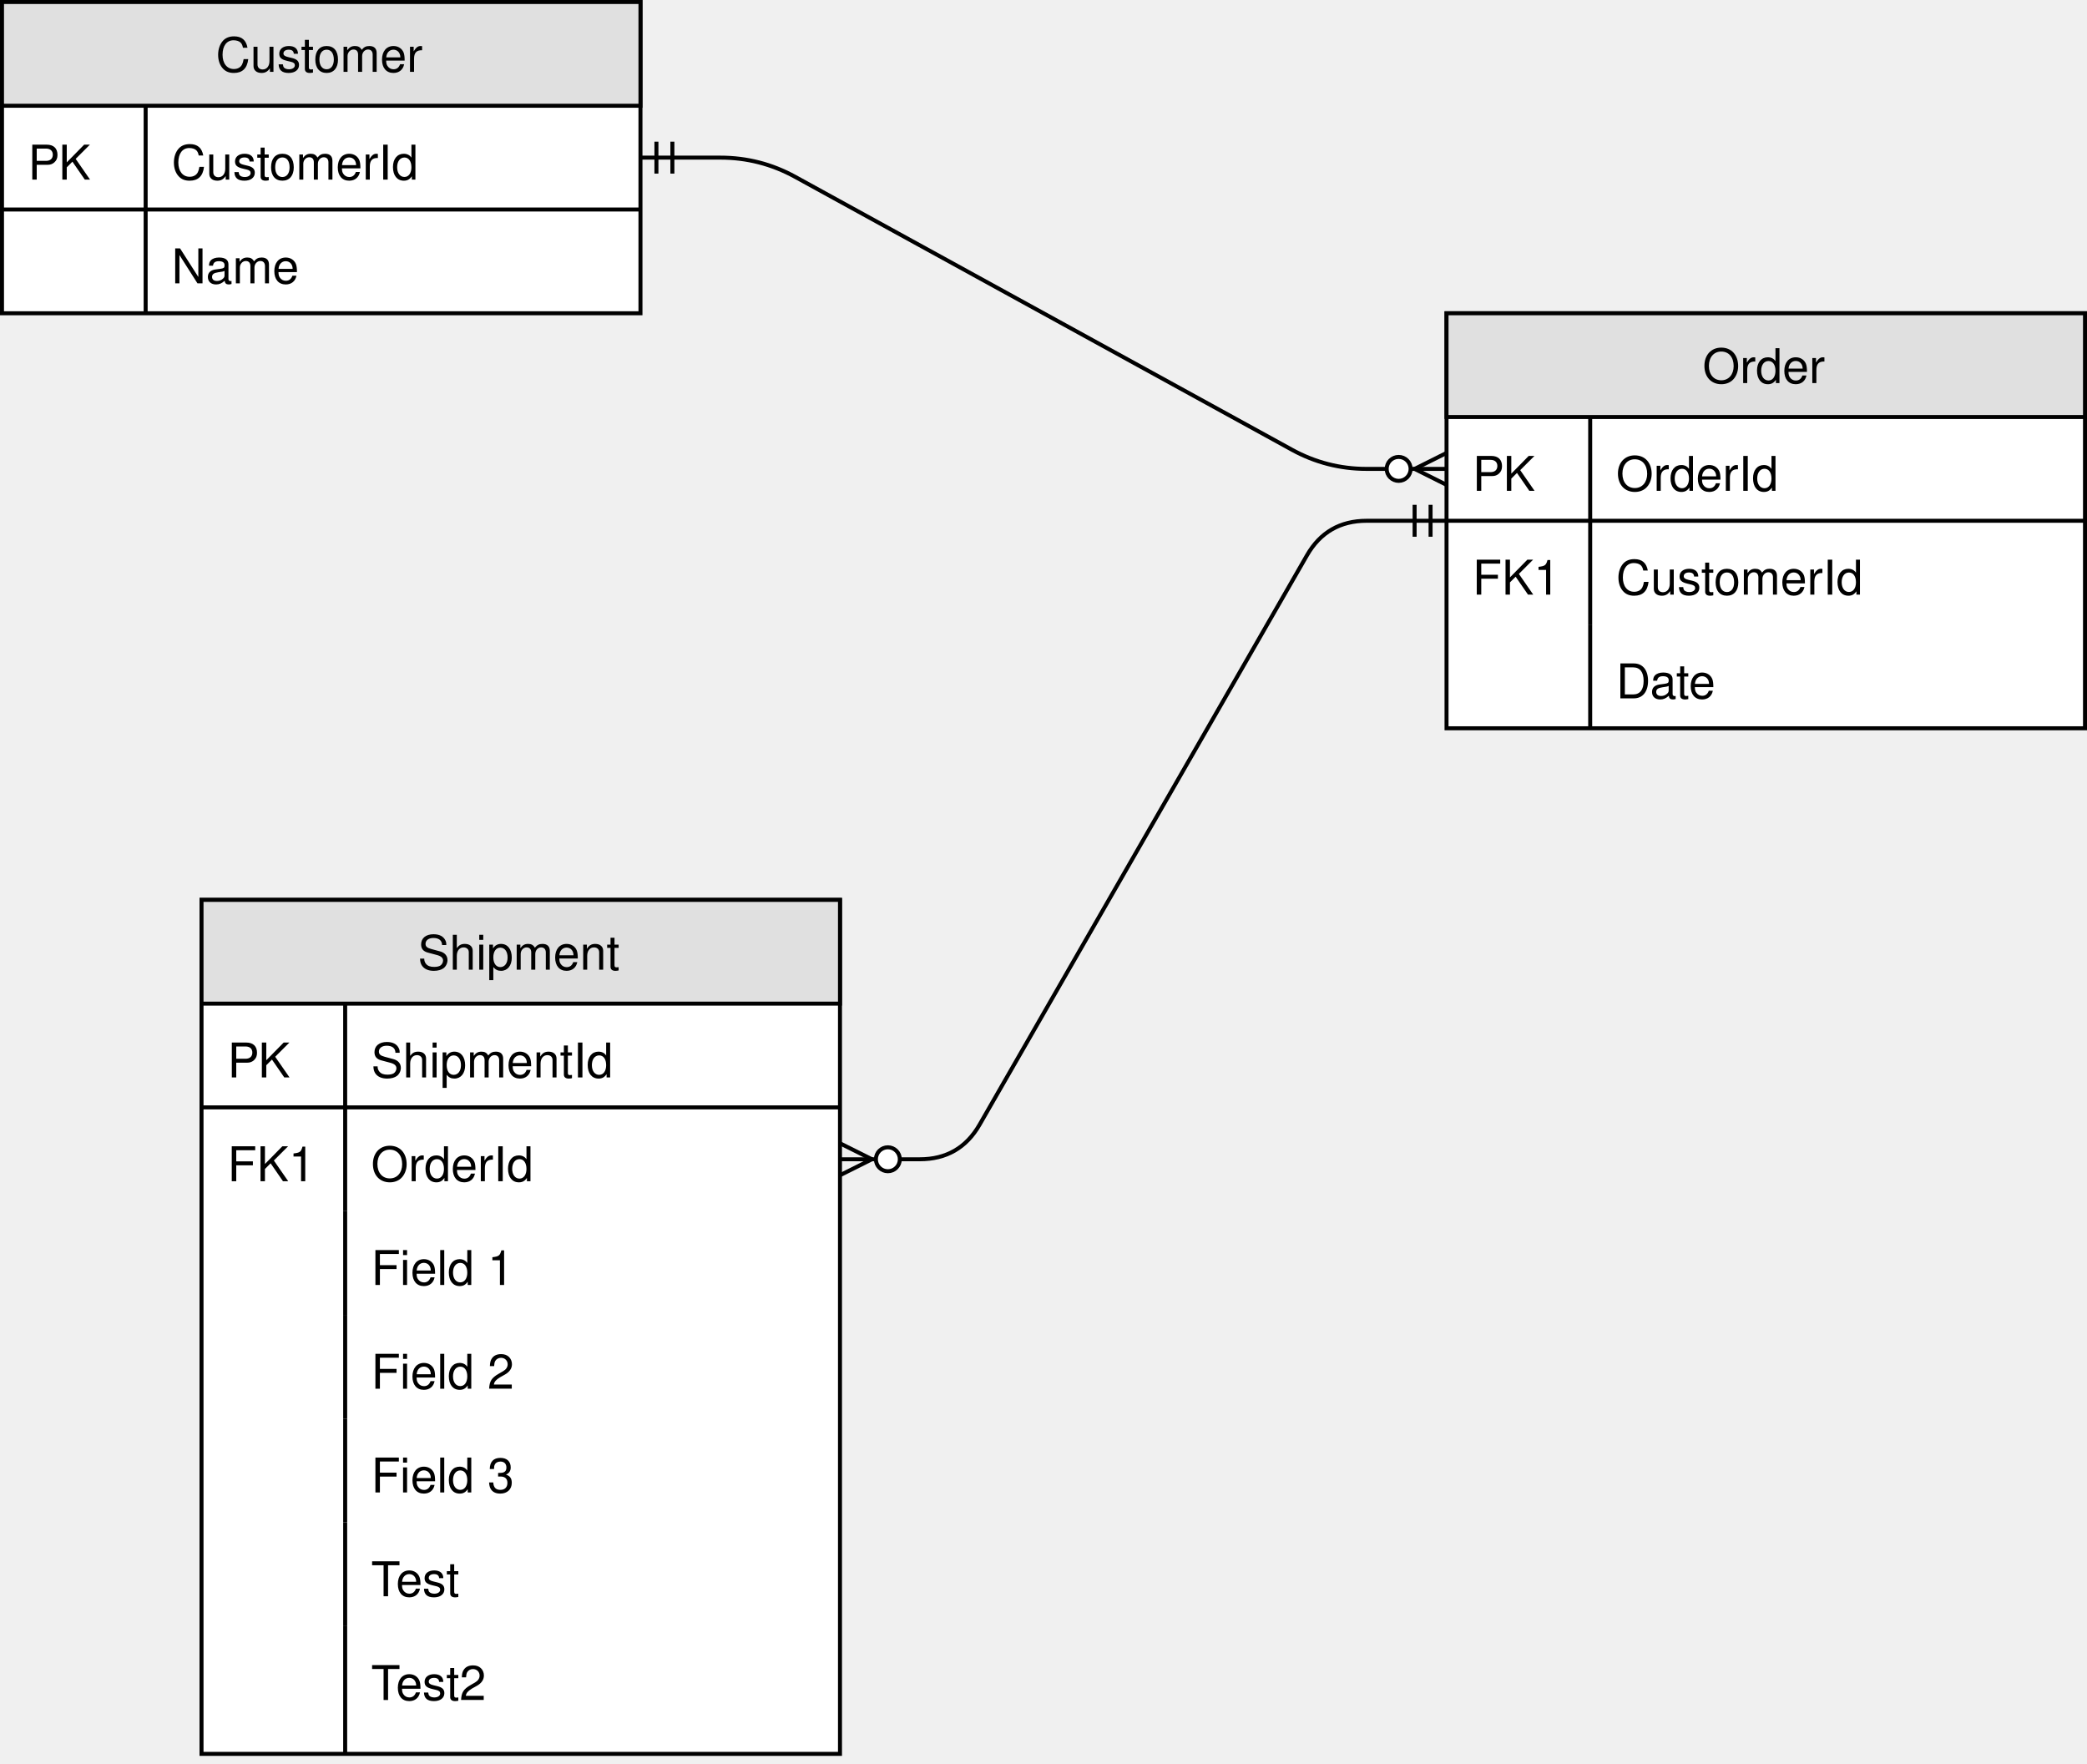
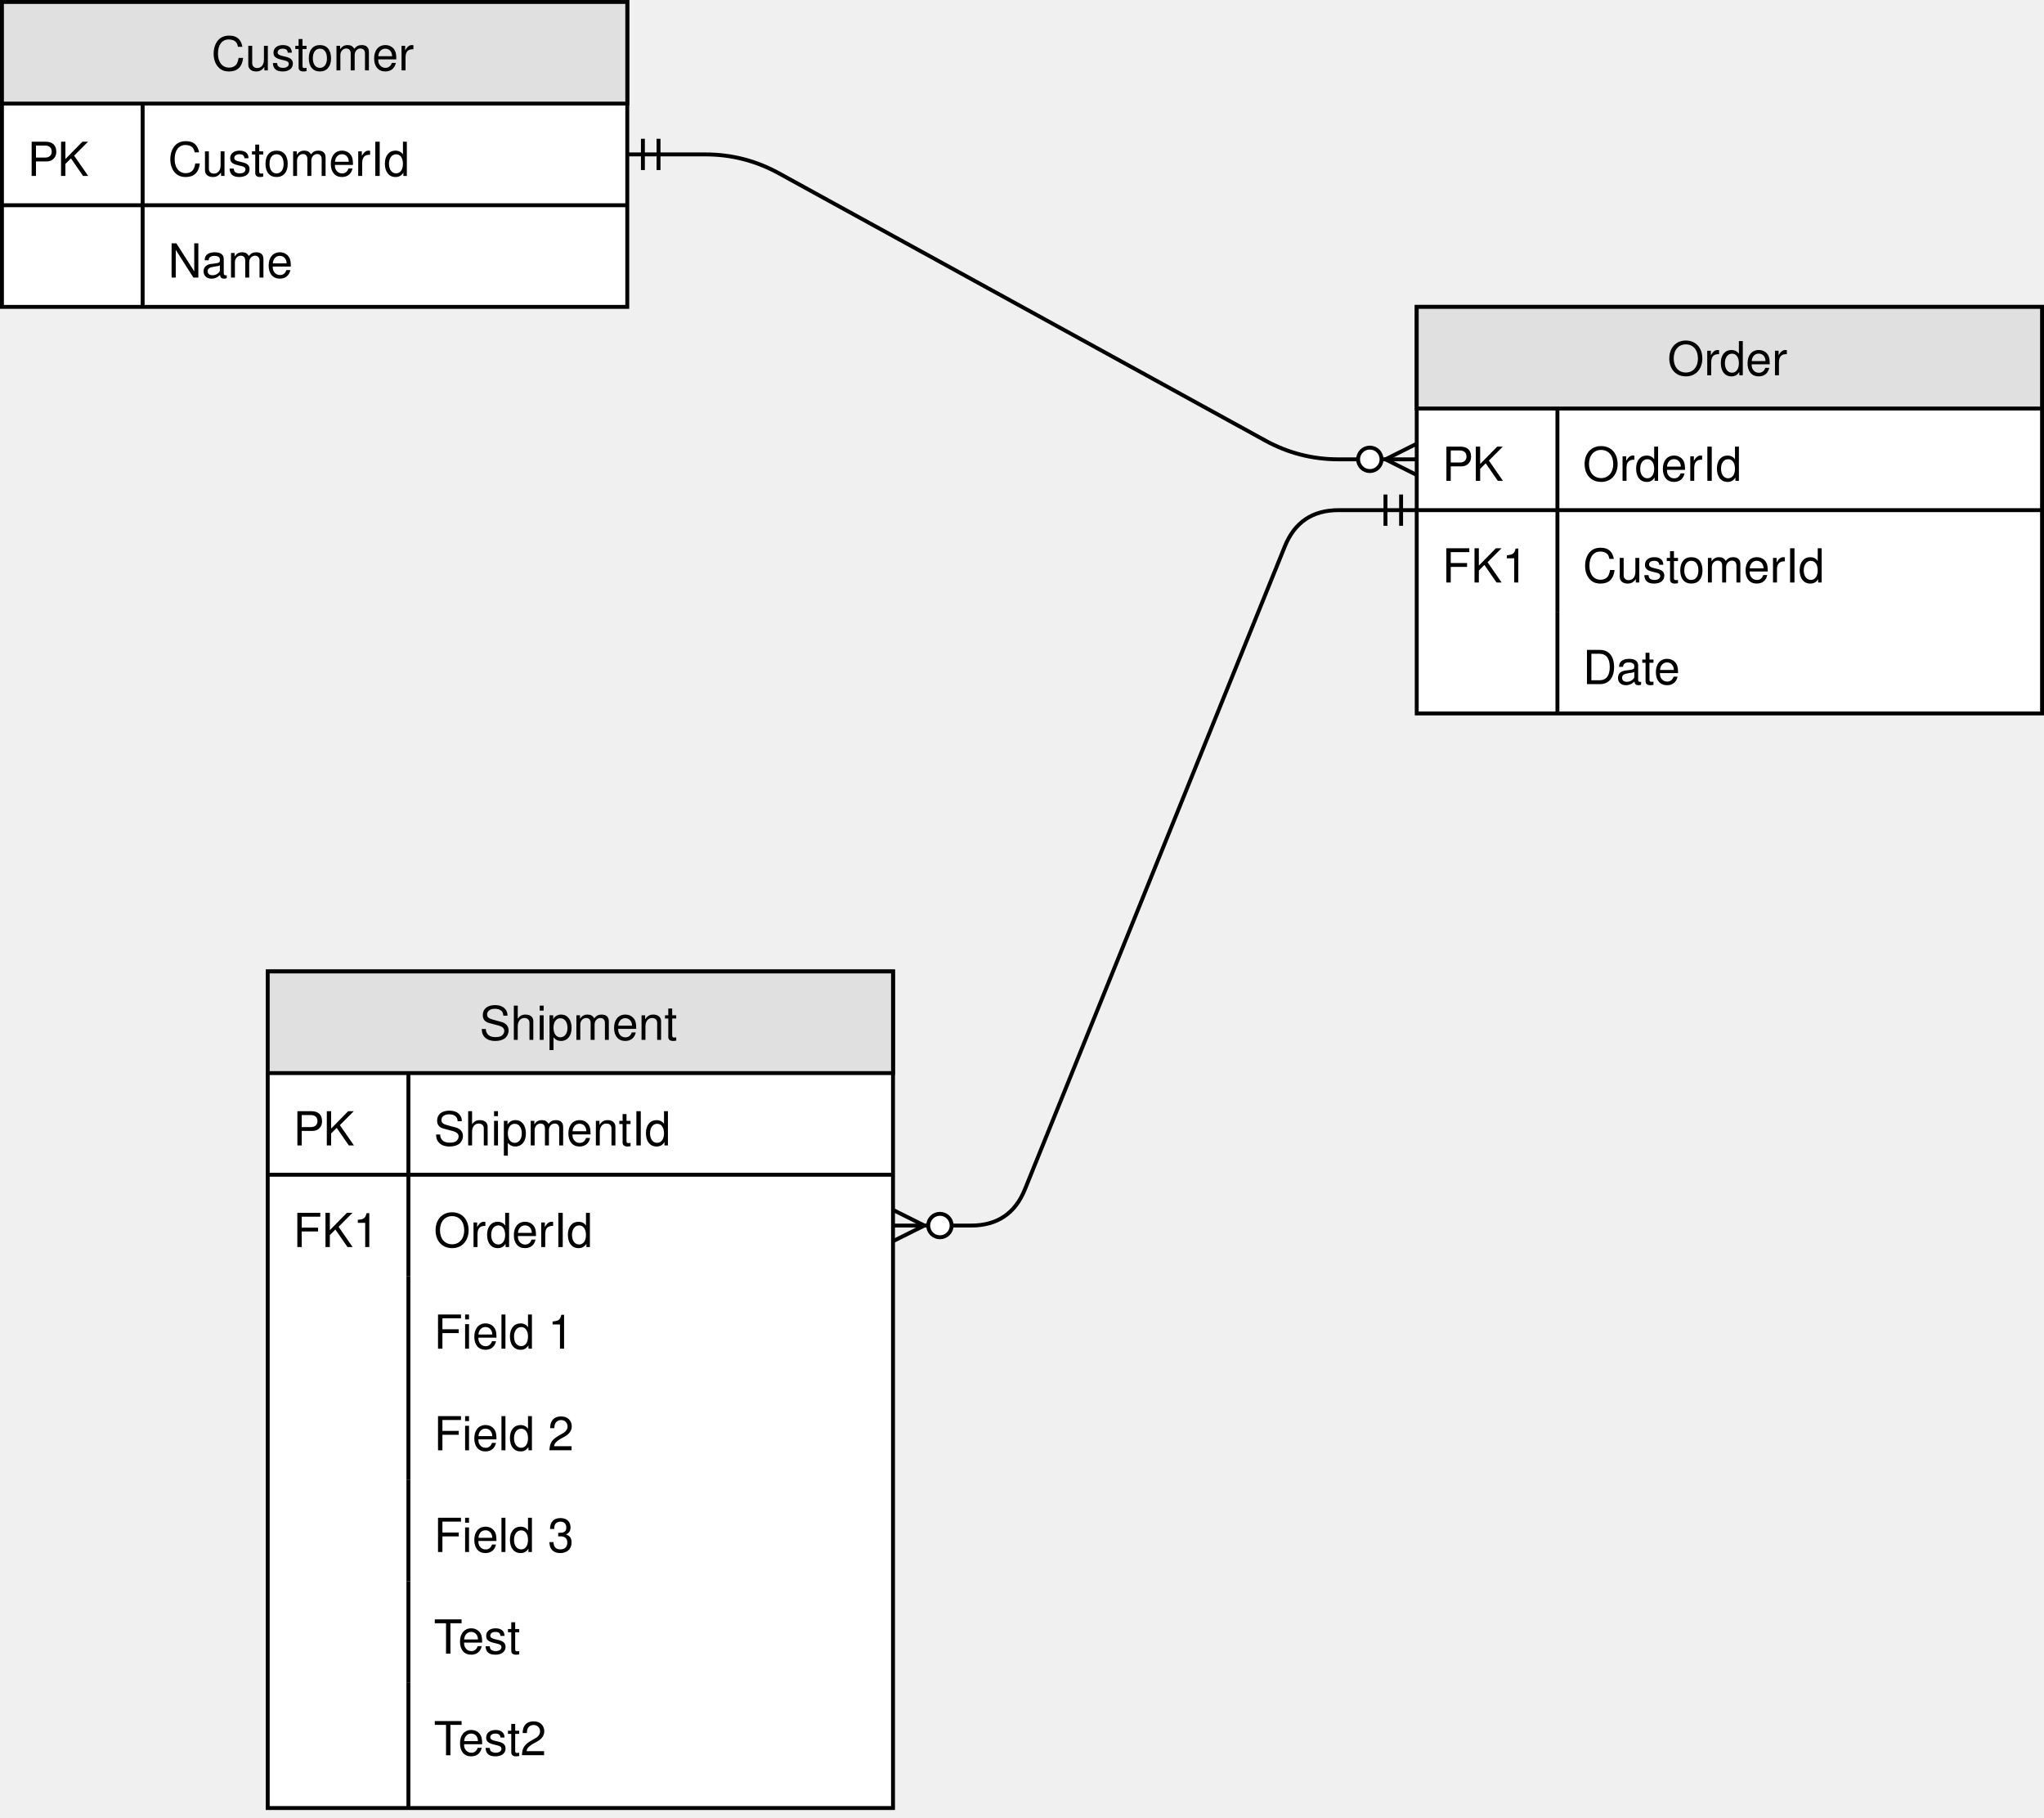
- <svg xmlns="http://www.w3.org/2000/svg" width="523px" height="442px" version="1.1" content="%3Cmxfile%20userAgent%3D%22Mozilla%2F5.0%20(Macintosh%3B%20Intel%20Mac%20OS%20X%2010_12_3)%20AppleWebKit%2F537.36%20(KHTML%2C%20like%20Gecko)%20Chrome%2F56.0.292.87%20Safari%2F537.36%22%20version%3D%22%40DRAWIO-VERSION%40%22%20editor%3D%22www.draw.io%22%20type%3D%22github%22%3E%3Cdiagram%20name%3D%22Page-1%22%3E7Vxdc9soFP01ftwdIcmy%2FVi7SXen6TaTZKbPWMI2Uyw8CNdxfv2CBPoicqT4S54hzXTEBYHgnnt0OSYeeLP16zcGN6sfNEJk4DrR68D7OnDdkeuL%2F6Vhrw3jzLBkOMpMoDA84zekjI6ybnGEkkpDTinheFM1hjSOUcgrNsgY3VWbLSipjrqBS2QYnkNITOsvHPFVZh27QWH%2FB%2BHlSo8MgklWM4fh7yWj21iNN3C9RfqTVa%2Bh7ktNNFnBiO5KJu9u4M0YpTy7Wr%2FOEJFLq5ctu%2B%2B%2BoTZ%2FboZi3uYGbxICd%2BREoR8s5oto8Zfq4Q8kW7UWs23C6Rox9cB8rxcp2eE1gbEoTRc05s%2BqxhHlcIVJ9AD3dCufIuFiVXRpuqIMv4n2kIgqIAyimnGFAbHCojdMyIwSytJxPOTIf5U7n2WPaiyGEnHvo54yyE0PMOH6eSghcJPgefqEsskasiWOp5SLualGej731eGV%2F0Sv0q0o0q2159ICZ%2FR3DhXZv%2BkIvbKIcfRaMinHfENikTnbiyaqdqJiRsVQoIq7ApAgUDBalcA4Uu2gioFl3nE%2B1pOIGRgvxWLkgwGNyH2t%2FNFwOib0cJBwxGLI0VQuV1JGn7gozbMwpZhsiU%2B3EZ%2F%2FRiZCV3AjL4UbOIakmLY35XSjfEfQQsOEqWnJ67mGhvQmJHgZi%2Bus7VT6EAu2%2BKLMaWcV2MY0jYtkA0McLx%2ByIXynMD2poXxhoqK%2FBUnBtMJRhOIUbBxyOM8jakNxzNMlHk7Fr3DEzPl7OBiKac5EGRRl8SubMz6jscAlxCkAkQiGHZIBMY0Y3bwI%2BKN82l2AXQ5130R5I6F8DPt9FVBdgVfGeQVxXeDlGfB6%2FH40rOZllnkHJa3QVYPSqZD0EVjkHBsprTE6687O39TqOSpvuwoISl73ggs53Tec%2Fh9co%2FOwiWPZ5PBr8ngCGbpXJJChgSVLH61d7Te4ut%2F0ERgu%2F8kimy9fPF%2F2g1oK67fMJIDjfyZl9urj9TRlHr2PT5sv9zJfDlrDvg%2F58tjmy8e88EYNzu73C29iOP3ce3CbNXfNmjvTyFWzZq37liB1%2Fx1YImnt7kmDu%2FtNJMBUm7%2BKNMhyyI1yyKilRH0eMJnSsCWQ9ipL03ar5wxiCraG01G0RDoDFwuA%2Bf4JEcgxje%2BKmimKoy%2Fyk0PR6O7pDTH6Qn%2FAeK%2F320XdGsbRz4wVPrmlTeiWhahhRur5uQ7sA2mjnNjBsCzHofPuxlcZWbogf1DlMQ%2Fshh8lEks7Yae6E%2FYmTrWLbMbqLrf0cWStI7%2FWkVvvKFsWo6NTbJOBKQM%2Fr%2FBmjdRQVsq5nJQD%2FHENB17LNws4iZTjgX5KOcCUlzVGrZzTSzkHNGna%2FdRzgClmW0GnSxo1bHB3z9OoC2vEdi%2FW%2BVPQzjxyXUHHFIatoNOJSG5TGgamNnyPERE04hzvfUslV6KSq%2Bo6rqkNWx5p7%2BzbVIaHpq6jeeR471seuRKP5ActrnM0yxR4LJG09nYekTdGJKZioonEs0Rys0TifVKfOw2mTJHEEkl7IrkJiSRAgQ8n4SSIIjcAi%2FCdg70vcvaWQm6VQoYX1FkNNFkGac8gjaF4WwRiSqySQOxu5nYZZNxSYfXcM8DJFFgtg7RmkLOLq6dwuamEmcflDJ%2Ff1mEXtXIHD7uAvp12qR9SyXmg62kXr%2F431%2FpbBI4%2B7SKKxXcIZM2L72nw7v4H%3C%2Fdiagram%3E%3C%2Fmxfile%3E" resource="https://test.draw.io/?dev=1&amp;lang=de#Halderg%2Fsandbox%2Fmaster%2Fimages%2Fschema.svg" style="background-color: rgb(255, 255, 255);">
+ <svg xmlns="http://www.w3.org/2000/svg" width="523px" height="465px" version="1.1" content="%3Cmxfile%20userAgent%3D%22Mozilla%2F5.0%20(Macintosh%3B%20Intel%20Mac%20OS%20X%2010_12_3)%20AppleWebKit%2F537.36%20(KHTML%2C%20like%20Gecko)%20Chrome%2F56.0.292.87%20Safari%2F537.36%22%20version%3D%22%40DRAWIO-VERSION%40%22%20editor%3D%22www.draw.io%22%20type%3D%22github%22%3E%3Cdiagram%20name%3D%22Page-1%22%3E7Vxdc9soFP01ftwdIcly%2FFi7SXen6TYTZ6bPWMIyUyw8CNdxfv2CBPowkSPHX9IMaaYjLggE99yjyzHxwJuuXr8xuF7%2BoBEiA9eJXgfe14Hrjlxf%2FC8NO224yw0xw1FuAqVhht%2BQMjrKusERSmsNOaWE43XdGNIkQSGv2SBjdFtvtqCkPuoaxsgwzEJITOsvHPFlbr1zg9L%2BD8LxUo8MgnFeM4fh75jRTaLGG7jeIvvJq1dQ96Ummi5hRLcVk3c%2F8KaMUp5frV6niMil1cuW3%2FfQUFs8N0MJb3ODNw6BO3Ki0A8W80W0%2BEv18AeSjVqL6SbldIWYemC%2B04uUbvGKwESUJgua8JmqcUQ5XGISPcId3cinSLlYFV2aLCnDb6I9JKIKCIOoZlxhQKyw6A0TMqWEsmwcDznyX%2B3OmexRjcVQKu590lMGhekRplw%2FDyUErlM8z55QNllBFuNkQrmYm2qk5%2FNQH175T%2FQq3Yoi3Vp7LitwRn8XUJH9m47QK4sYR68Vk3LMNyQWmbOdaKJqxypmVAwFqrgtAQkCBaNlBYwj1Q6qGIiLjouxnkXMwCQWi1EMBjQid3vlj4bTMaGHg4QjlkCOJnK50ir6xEVlnqUpw2RLfLqN%2BPw3MhG6hGt5KdzAMSTltL0Jp2vlO4IWGiZMTUtezzU0pDchwXEirvO2E%2BlDLNjiizJnndVgm9AsLtI1DHESP%2BZD%2BE5pelZD%2BcJERX8LkoFpiaMIJRnYOORwXkTUmuKEZ0s8nIhf4Yip8%2FdwMBTTnIoyKMviVzZnfEoTgUuIMwAiEQxbJANiEjG6fhHwR8W0jwF2NdR9E%2BWNhPIx7Hd1QB0LvCrOa4g7Bl6eAa%2Bn7yfDal5lmXdQ0gpde1A6F5I%2BAoucYyOlNUbnvrOLN7V6jtrbrgaCite94EpO9w2n%2FwdX6DJs4lg2OfyaPJ1Ahu4NCWRoYMnSR2tX%2Bw2u7jZ9BIbLf7LI5stXz5f9YC%2BF9VtmEsDxP5Mye%2FvjdTRlHr2PT5svdzJfDlrDvgv58p3Nl0954Y0anN3tF97YcPql9%2BA2az42az6aRm6aNWvdtwKph%2B%2FAEklrd48b3N1tIgGm2vxVpEGWQ3rKIaOWEvVlwGRKw5ZA2qssTdutjjOIKdgaTkdRjHQGLhYA890zIpBjmtyXNROURF%2FkJ4ei0f3zG2L0hf6AyU7vt8u6FUyinzkrfHJLm9INC1HDjNTzcx3YB9JGObGDYVmNQ%2Bfdja8ysmxB%2FqDaYx7YDT9JJFZ2wk59J%2ByNnXoX%2BYzVXW7l48i9jvy9jtz9jvJlMTo6xzYZmDLwbInXK6SGslLO9aQcEAR1QIG2m1xwFinHA92UcoApL2uMWjmnk3IOaNK0u6nnAFPMtoLOMWnUsMHdHU%2BjrqwR273Y0Z%2BCHs0jtxV0TGHYCjpHEUk%2FpWFgasMPGBFBI87p3rdUciMquamu45rasOWR9s7upzI8NHUdzSOne9%2FyyI14pDhocZujWabAY4mktbeLiOwZkZiKiSYSzxJJb4nE%2B6Q%2Bdx5MmSKJJZL2RNILiSRAgQ%2FH4TiIIjcAi%2FCdg70vcvaWQvpKIcMr6qwGmiyDtGeQxlDsF4GYEqskELub6S%2BD3LVUWD33AnAyBVbLIK0Z5OLi6jlcbiph5nE5w%2Bf9OuyiVu7gYRfQtdMu%2B4dUCh449rSLt%2F831%2FpbBE4%2B7SKK5XcI5M3L72nw7v8H%3C%2Fdiagram%3E%3C%2Fmxfile%3E" resource="https://test.draw.io/?dev=1&amp;lang=de#Halderg%2Fsandbox%2Fmaster%2Fimages%2Fschema.svg" style="background-color: rgb(255, 255, 255);">
  <defs>
    <clipPath id="mx-clip-41-32-114-24-0">
      <rect x="41" y="32" width="114" height="24" />
    </clipPath>
    <clipPath id="mx-clip-5-32-26-24-0">
      <rect x="5" y="32" width="26" height="24" />
    </clipPath>
    <clipPath id="mx-clip-41-58-114-24-0">
      <rect x="41" y="58" width="114" height="24" />
    </clipPath>
    <clipPath id="mx-clip-403-110-114-24-0">
      <rect x="403" y="110" width="114" height="24" />
    </clipPath>
    <clipPath id="mx-clip-367-110-26-24-0">
      <rect x="367" y="110" width="26" height="24" />
    </clipPath>
    <clipPath id="mx-clip-403-136-114-24-0">
      <rect x="403" y="136" width="114" height="24" />
    </clipPath>
    <clipPath id="mx-clip-367-136-26-24-0">
      <rect x="367" y="136" width="26" height="24" />
    </clipPath>
    <clipPath id="mx-clip-403-162-114-24-0">
      <rect x="403" y="162" width="114" height="24" />
    </clipPath>
-     <clipPath id="mx-clip-91-257-114-24-0">
-       <rect x="91" y="257" width="114" height="24" />
+     <clipPath id="mx-clip-109-280-114-24-0">
+       <rect x="109" y="280" width="114" height="24" />
    </clipPath>
-     <clipPath id="mx-clip-55-257-26-24-0">
-       <rect x="55" y="257" width="26" height="24" />
+     <clipPath id="mx-clip-73-280-26-24-0">
+       <rect x="73" y="280" width="26" height="24" />
    </clipPath>
-     <clipPath id="mx-clip-91-283-114-24-0">
-       <rect x="91" y="283" width="114" height="24" />
+     <clipPath id="mx-clip-109-306-114-24-0">
+       <rect x="109" y="306" width="114" height="24" />
    </clipPath>
-     <clipPath id="mx-clip-55-283-26-24-0">
-       <rect x="55" y="283" width="26" height="24" />
+     <clipPath id="mx-clip-73-306-26-24-0">
+       <rect x="73" y="306" width="26" height="24" />
    </clipPath>
-     <clipPath id="mx-clip-91-309-114-24-0">
-       <rect x="91" y="309" width="114" height="24" />
+     <clipPath id="mx-clip-109-332-114-24-0">
+       <rect x="109" y="332" width="114" height="24" />
    </clipPath>
-     <clipPath id="mx-clip-91-335-114-24-0">
-       <rect x="91" y="335" width="114" height="24" />
+     <clipPath id="mx-clip-109-358-114-24-0">
+       <rect x="109" y="358" width="114" height="24" />
    </clipPath>
-     <clipPath id="mx-clip-91-361-114-24-0">
-       <rect x="91" y="361" width="114" height="24" />
+     <clipPath id="mx-clip-109-384-114-24-0">
+       <rect x="109" y="384" width="114" height="24" />
    </clipPath>
-     <clipPath id="mx-clip-91-387-114-24-0">
-       <rect x="91" y="387" width="114" height="24" />
+     <clipPath id="mx-clip-109-410-114-24-0">
+       <rect x="109" y="410" width="114" height="24" />
    </clipPath>
-     <clipPath id="mx-clip-91-413-114-30-0">
-       <rect x="91" y="413" width="114" height="30" />
+     <clipPath id="mx-clip-109-436-114-30-0">
+       <rect x="109" y="436" width="114" height="30" />
    </clipPath>
  </defs>
  <g transform="translate(0.5,0.5)">
    <rect x="0" y="0" width="160" height="78" fill="#ffffff" stroke="#000000" pointer-events="none" />
    <path d="M 0 26 L 0 0 L 160 0 L 160 26 Z" fill="#e0e0e0" stroke="#000000" stroke-miterlimit="10" pointer-events="none" />
    <g fill="#000000" font-family="Helvetica" text-anchor="middle" font-size="12px">
      <text x="79.5" y="17.5">Customer</text>
    </g>
    <path d="M 160 52 L 0 52" fill="none" stroke="#000000" stroke-miterlimit="10" pointer-events="none" />
    <g fill="#000000" font-family="Helvetica" text-decoration="underline" clip-path="url(#mx-clip-41-32-114-24-0)" font-size="12px">
      <text x="42.5" y="44.5">CustomerId</text>
    </g>
    <path d="M 36 26 L 36 52" fill="none" stroke="#000000" stroke-miterlimit="10" pointer-events="none" />
    <g fill="#000000" font-family="Helvetica" clip-path="url(#mx-clip-5-32-26-24-0)" font-size="12px">
      <text x="6.5" y="44.5">PK</text>
    </g>
    <g fill="#000000" font-family="Helvetica" clip-path="url(#mx-clip-41-58-114-24-0)" font-size="12px">
      <text x="42.5" y="70.5">Name</text>
    </g>
    <path d="M 36 52 L 36 78" fill="none" stroke="#000000" stroke-miterlimit="10" pointer-events="none" />
    <rect x="362" y="78" width="160" height="104" fill="#ffffff" stroke="#000000" pointer-events="none" />
    <path d="M 362 104 L 362 78 L 522 78 L 522 104 Z" fill="#e0e0e0" stroke="#000000" stroke-miterlimit="10" pointer-events="none" />
    <g fill="#000000" font-family="Helvetica" text-anchor="middle" font-size="12px">
      <text x="441.5" y="95.5">Order</text>
    </g>
    <path d="M 522 130 L 362 130" fill="none" stroke="#000000" stroke-miterlimit="10" pointer-events="none" />
    <g fill="#000000" font-family="Helvetica" text-decoration="underline" clip-path="url(#mx-clip-403-110-114-24-0)" font-size="12px">
      <text x="404.5" y="122.5">OrderId</text>
    </g>
    <path d="M 398 104 L 398 130" fill="none" stroke="#000000" stroke-miterlimit="10" pointer-events="none" />
    <g fill="#000000" font-family="Helvetica" clip-path="url(#mx-clip-367-110-26-24-0)" font-size="12px">
      <text x="368.5" y="122.5">PK</text>
    </g>
    <g fill="#000000" font-family="Helvetica" clip-path="url(#mx-clip-403-136-114-24-0)" font-size="12px">
      <text x="404.5" y="148.5">CustomerId</text>
    </g>
    <path d="M 398 130 L 398 156" fill="none" stroke="#000000" stroke-miterlimit="10" pointer-events="none" />
    <g fill="#000000" font-family="Helvetica" clip-path="url(#mx-clip-367-136-26-24-0)" font-size="12px">
      <text x="368.5" y="148.5">FK1</text>
    </g>
    <g fill="#000000" font-family="Helvetica" clip-path="url(#mx-clip-403-162-114-24-0)" font-size="12px">
      <text x="404.5" y="174.5">Date</text>
    </g>
    <path d="M 398 156 L 398 182" fill="none" stroke="#000000" stroke-miterlimit="10" pointer-events="none" />
    <path d="M 160 39 L 180 39 Q 190 39 198.76 43.81 L 323.24 112.19 Q 332 117 342 117 L 362 117" fill="none" stroke="#000000" stroke-miterlimit="10" pointer-events="none" />
    <path d="M 164 35 L 164 43 M 168 35 L 168 43" fill="none" stroke="#000000" stroke-miterlimit="10" pointer-events="none" />
    <ellipse cx="350" cy="117" rx="3" ry="3" fill="#ffffff" stroke="#000000" pointer-events="none" />
    <path d="M 362 113 L 354 117 L 362 121" fill="none" stroke="#000000" stroke-miterlimit="10" pointer-events="none" />
-     <rect x="50" y="225" width="160" height="214" fill="#ffffff" stroke="#000000" pointer-events="none" />
-     <path d="M 50 251 L 50 225 L 210 225 L 210 251 Z" fill="#e0e0e0" stroke="#000000" stroke-miterlimit="10" pointer-events="none" />
+     <rect x="68" y="248" width="160" height="214" fill="#ffffff" stroke="#000000" pointer-events="none" />
+     <path d="M 68 274 L 68 248 L 228 248 L 228 274 Z" fill="#e0e0e0" stroke="#000000" stroke-miterlimit="10" pointer-events="none" />
    <g fill="#000000" font-family="Helvetica" text-anchor="middle" font-size="12px">
-       <text x="129.5" y="242.5">Shipment</text>
+       <text x="147.5" y="265.5">Shipment</text>
    </g>
-     <path d="M 210 277 L 50 277" fill="none" stroke="#000000" stroke-miterlimit="10" pointer-events="none" />
-     <g fill="#000000" font-family="Helvetica" text-decoration="underline" clip-path="url(#mx-clip-91-257-114-24-0)" font-size="12px">
-       <text x="92.5" y="269.5">ShipmentId</text>
+     <path d="M 228 300 L 68 300" fill="none" stroke="#000000" stroke-miterlimit="10" pointer-events="none" />
+     <g fill="#000000" font-family="Helvetica" text-decoration="underline" clip-path="url(#mx-clip-109-280-114-24-0)" font-size="12px">
+       <text x="110.5" y="292.5">ShipmentId</text>
    </g>
-     <path d="M 86 251 L 86 277" fill="none" stroke="#000000" stroke-miterlimit="10" pointer-events="none" />
-     <g fill="#000000" font-family="Helvetica" clip-path="url(#mx-clip-55-257-26-24-0)" font-size="12px">
-       <text x="56.5" y="269.5">PK</text>
+     <path d="M 104 274 L 104 300" fill="none" stroke="#000000" stroke-miterlimit="10" pointer-events="none" />
+     <g fill="#000000" font-family="Helvetica" clip-path="url(#mx-clip-73-280-26-24-0)" font-size="12px">
+       <text x="74.5" y="292.5">PK</text>
    </g>
-     <g fill="#000000" font-family="Helvetica" clip-path="url(#mx-clip-91-283-114-24-0)" font-size="12px">
-       <text x="92.5" y="295.5">OrderId</text>
+     <g fill="#000000" font-family="Helvetica" clip-path="url(#mx-clip-109-306-114-24-0)" font-size="12px">
+       <text x="110.5" y="318.5">OrderId</text>
    </g>
-     <path d="M 86 277 L 86 303" fill="none" stroke="#000000" stroke-miterlimit="10" pointer-events="none" />
-     <g fill="#000000" font-family="Helvetica" clip-path="url(#mx-clip-55-283-26-24-0)" font-size="12px">
-       <text x="56.5" y="295.5">FK1</text>
+     <path d="M 104 300 L 104 326" fill="none" stroke="#000000" stroke-miterlimit="10" pointer-events="none" />
+     <g fill="#000000" font-family="Helvetica" clip-path="url(#mx-clip-73-306-26-24-0)" font-size="12px">
+       <text x="74.5" y="318.5">FK1</text>
    </g>
-     <g fill="#000000" font-family="Helvetica" clip-path="url(#mx-clip-91-309-114-24-0)" font-size="12px">
-       <text x="92.5" y="321.5">Field 1</text>
+     <g fill="#000000" font-family="Helvetica" clip-path="url(#mx-clip-109-332-114-24-0)" font-size="12px">
+       <text x="110.5" y="344.5">Field 1</text>
    </g>
-     <path d="M 86 303 L 86 329" fill="none" stroke="#000000" stroke-miterlimit="10" pointer-events="none" />
-     <g fill="#000000" font-family="Helvetica" clip-path="url(#mx-clip-91-335-114-24-0)" font-size="12px">
-       <text x="92.5" y="347.5">Field 2</text>
+     <path d="M 104 326 L 104 352" fill="none" stroke="#000000" stroke-miterlimit="10" pointer-events="none" />
+     <g fill="#000000" font-family="Helvetica" clip-path="url(#mx-clip-109-358-114-24-0)" font-size="12px">
+       <text x="110.5" y="370.5">Field 2</text>
    </g>
-     <path d="M 86 329 L 86 355" fill="none" stroke="#000000" stroke-miterlimit="10" pointer-events="none" />
-     <g fill="#000000" font-family="Helvetica" clip-path="url(#mx-clip-91-361-114-24-0)" font-size="12px">
-       <text x="92.5" y="373.5">Field 3</text>
+     <path d="M 104 352 L 104 378" fill="none" stroke="#000000" stroke-miterlimit="10" pointer-events="none" />
+     <g fill="#000000" font-family="Helvetica" clip-path="url(#mx-clip-109-384-114-24-0)" font-size="12px">
+       <text x="110.5" y="396.5">Field 3</text>
    </g>
-     <path d="M 86 355 L 86 381" fill="none" stroke="#000000" stroke-miterlimit="10" pointer-events="none" />
-     <g fill="#000000" font-family="Helvetica" clip-path="url(#mx-clip-91-387-114-24-0)" font-size="12px">
-       <text x="92.5" y="399.5">Test</text>
+     <path d="M 104 378 L 104 404" fill="none" stroke="#000000" stroke-miterlimit="10" pointer-events="none" />
+     <g fill="#000000" font-family="Helvetica" clip-path="url(#mx-clip-109-410-114-24-0)" font-size="12px">
+       <text x="110.5" y="422.5">Test</text>
    </g>
-     <path d="M 86 381 L 86 407" fill="none" stroke="#000000" stroke-miterlimit="10" pointer-events="none" />
-     <g fill="#000000" font-family="Helvetica" clip-path="url(#mx-clip-91-413-114-30-0)" font-size="12px">
-       <text x="92.5" y="425.5">Test2</text>
+     <path d="M 104 404 L 104 430" fill="none" stroke="#000000" stroke-miterlimit="10" pointer-events="none" />
+     <g fill="#000000" font-family="Helvetica" clip-path="url(#mx-clip-109-436-114-30-0)" font-size="12px">
+       <text x="110.5" y="448.5">Test2</text>
    </g>
-     <path d="M 86 407 L 86 439" fill="none" stroke="#000000" stroke-miterlimit="10" pointer-events="none" />
-     <path d="M 362 130 L 342 130 Q 332 130 327.02 138.67 L 244.98 281.33 Q 240 290 230 290 L 210 290" fill="none" stroke="#000000" stroke-miterlimit="10" pointer-events="none" />
+     <path d="M 104 430 L 104 462" fill="none" stroke="#000000" stroke-miterlimit="10" pointer-events="none" />
+     <path d="M 362 130 L 342 130 Q 332 130 328.25 139.27 L 261.75 303.73 Q 258 313 248 313 L 228 313" fill="none" stroke="#000000" stroke-miterlimit="10" pointer-events="none" />
    <path d="M 358 134 L 358 126 M 354 134 L 354 126" fill="none" stroke="#000000" stroke-miterlimit="10" pointer-events="none" />
-     <ellipse cx="222" cy="290" rx="3" ry="3" fill="#ffffff" stroke="#000000" pointer-events="none" />
-     <path d="M 210 294 L 218 290 L 210 286" fill="none" stroke="#000000" stroke-miterlimit="10" pointer-events="none" />
+     <ellipse cx="240" cy="313" rx="3" ry="3" fill="#ffffff" stroke="#000000" pointer-events="none" />
+     <path d="M 228 317 L 236 313 L 228 309" fill="none" stroke="#000000" stroke-miterlimit="10" pointer-events="none" />
  </g>
</svg>
